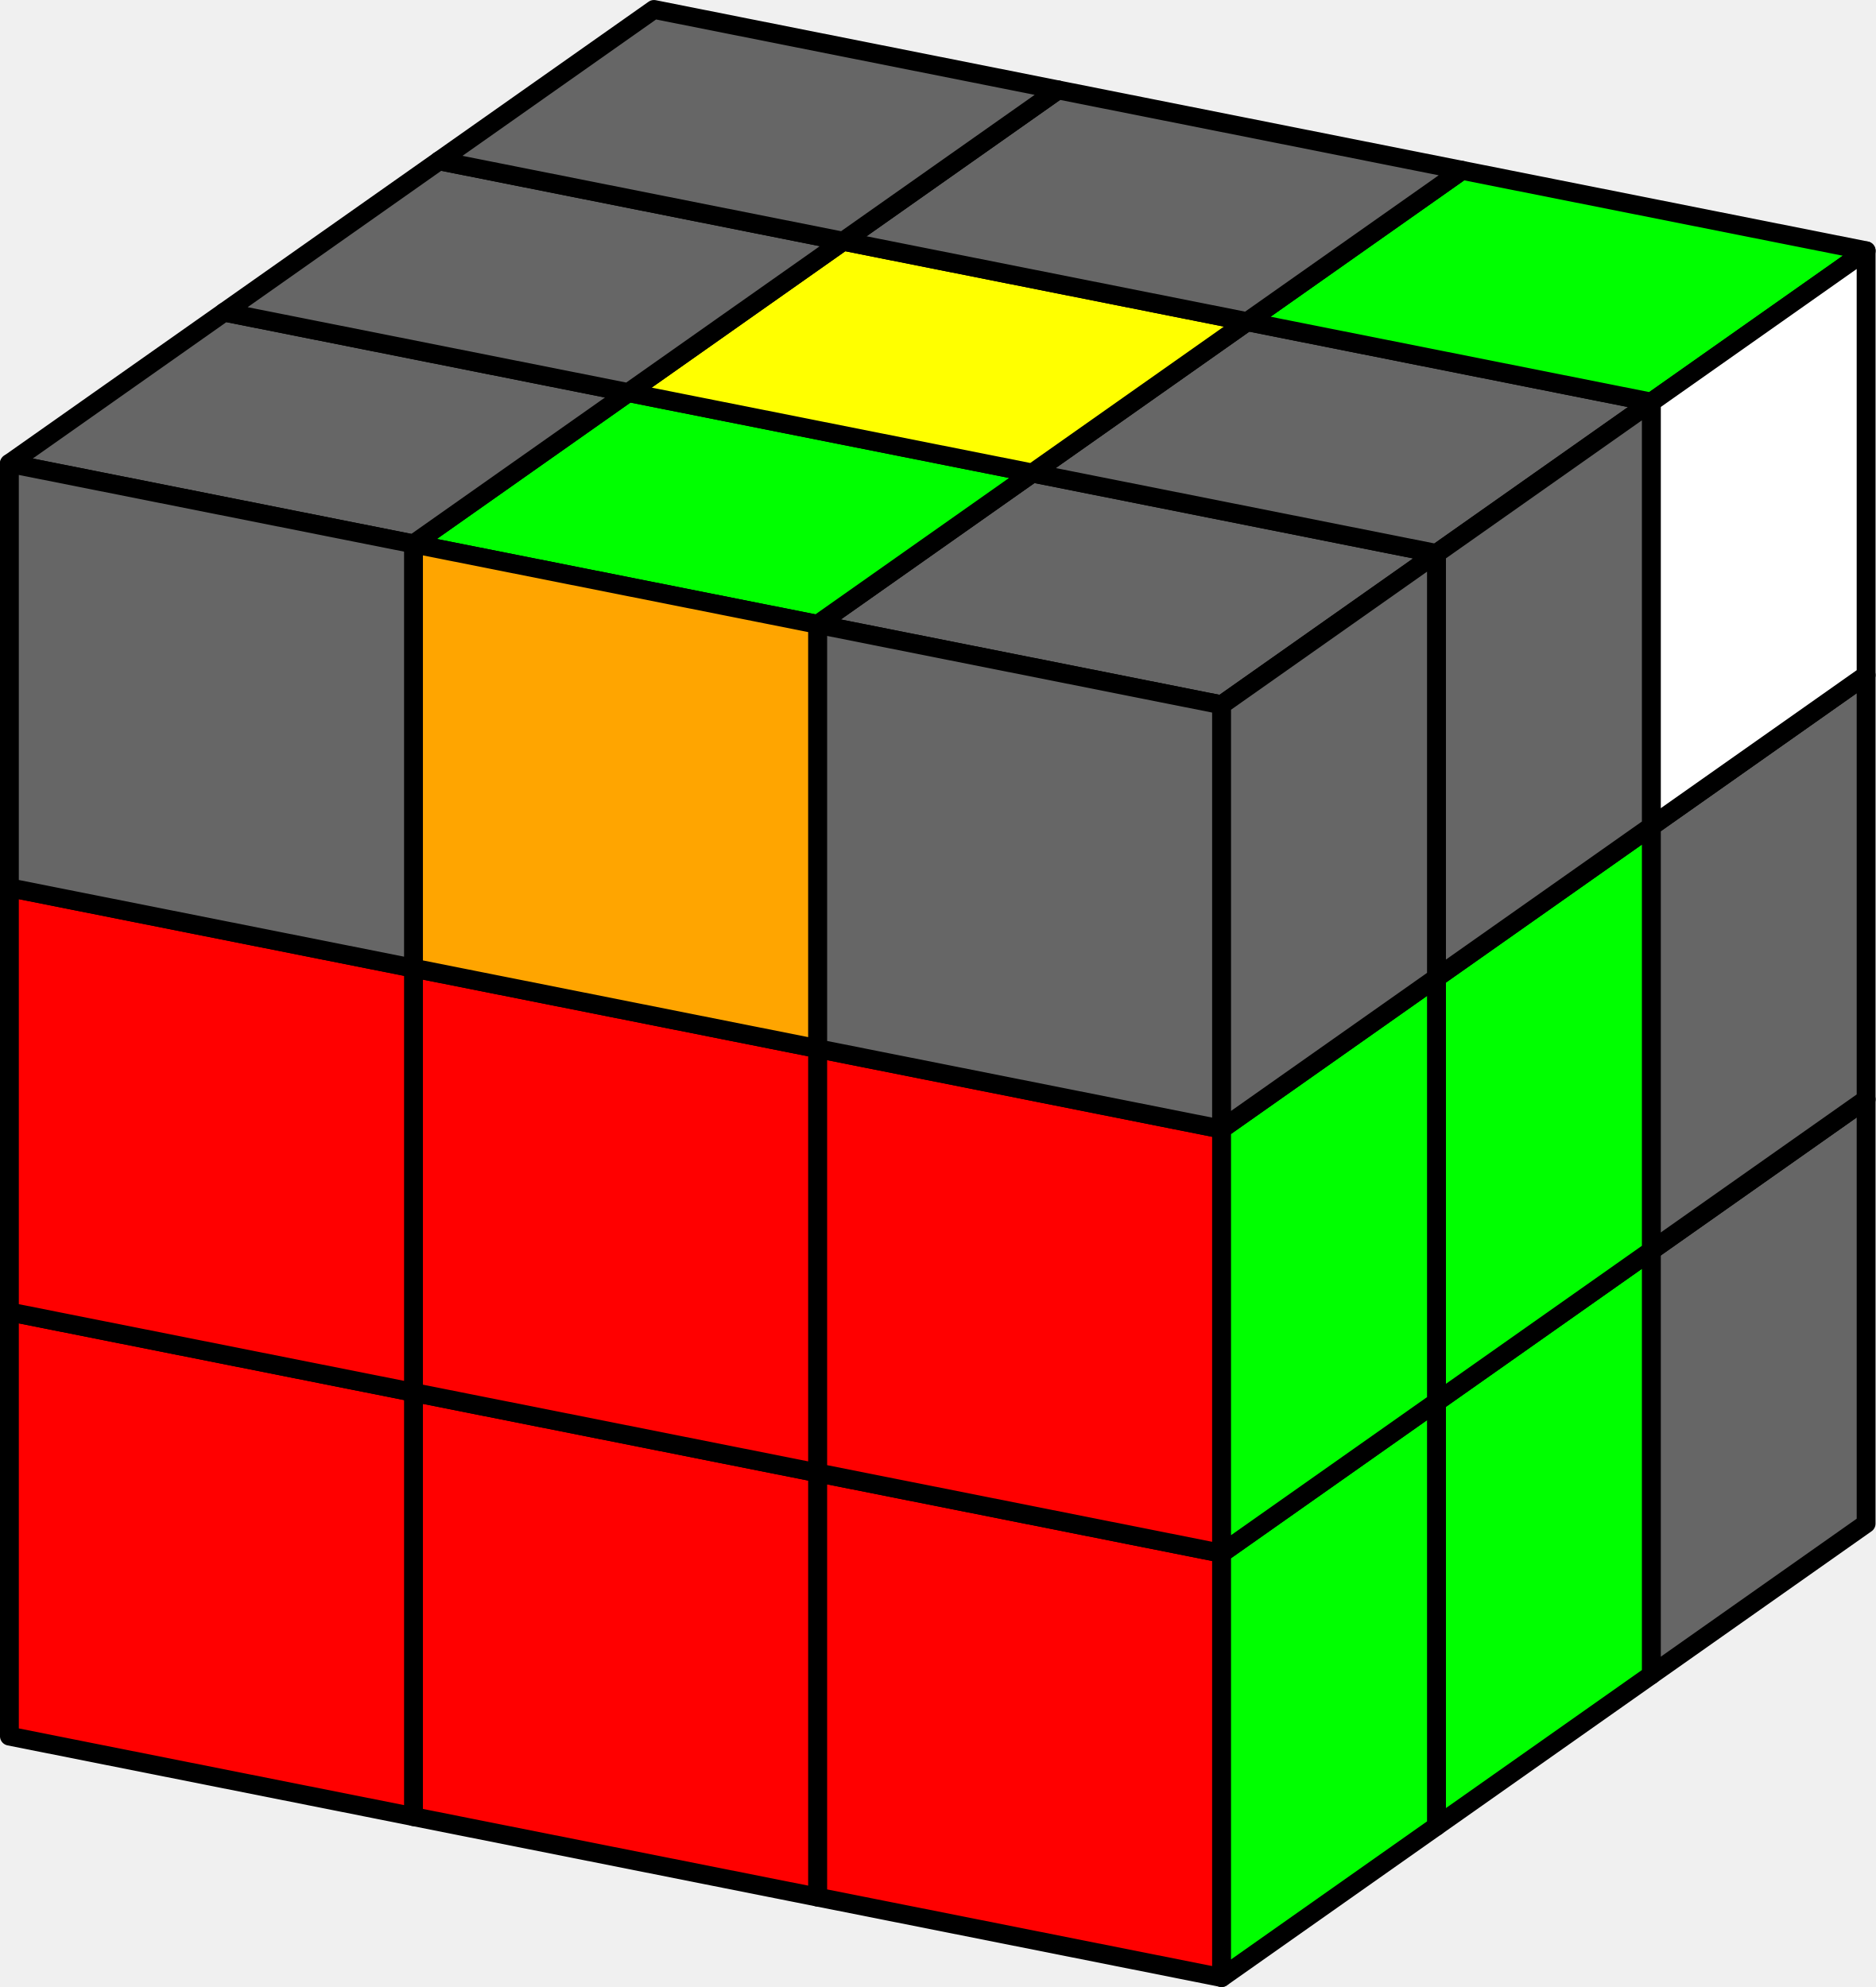
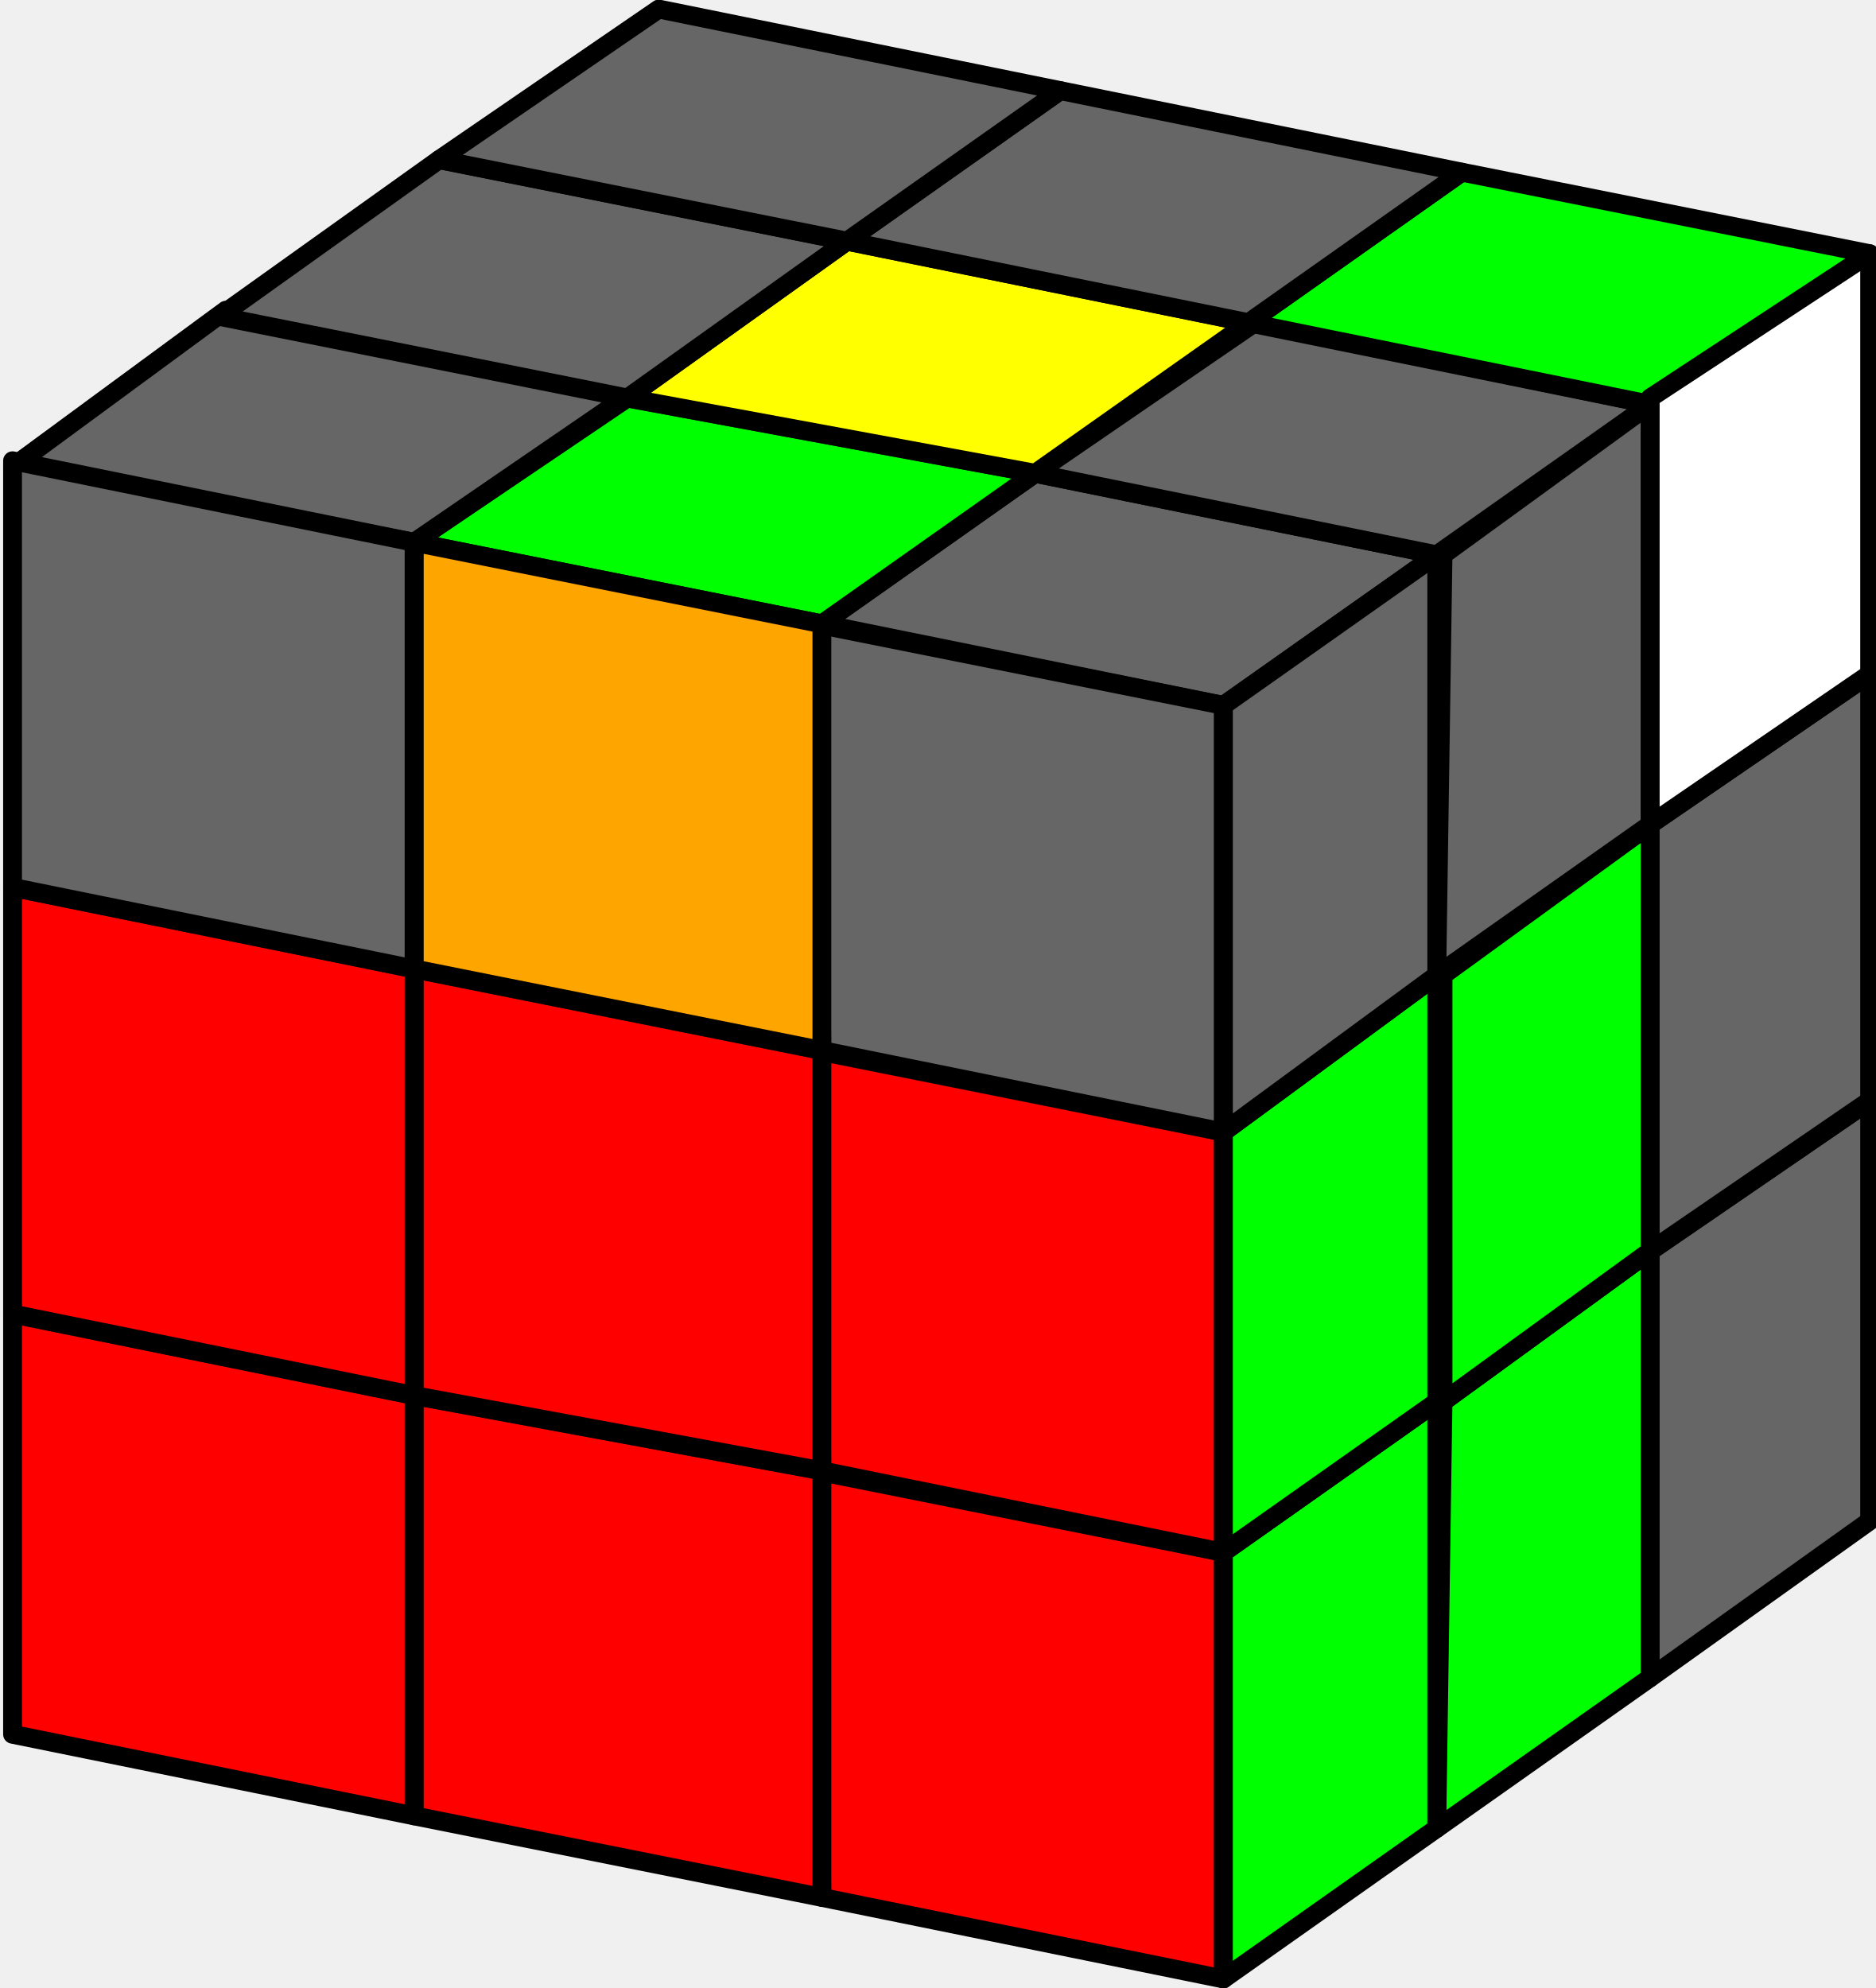
- <svg xmlns="http://www.w3.org/2000/svg" width="59.726mm" height="63.284mm" viewBox="0 0 29.863 31.642" version="1.1" id="svg5">
-   <defs id="defs2">
-     </defs>
-   <g id="layer1" transform="translate(-80.0524,-115.6786)">
-     <path style="fill:#666666;fill-opacity:1;stroke:#000000;stroke-width:0.3;stroke-linejoin:round;paint-order:fill markers stroke" id="U9" width="9.604" height="8.571" x="74.031" y="118.384" d="m 96.49,123.212 6.434,1.281 -3.421,2.41 -6.434,-1.281 z" />
-     <path style="fill:#00ff00;fill-opacity:1;stroke:#000000;stroke-width:0.3;stroke-linejoin:round;paint-order:fill markers stroke" id="U8" width="9.604" height="8.571" x="66.815" y="117.068" d="m 90.057,121.93 6.434,1.281 -3.421,2.41 -6.434,-1.281 z" />
-     <path style="fill:#666666;fill-opacity:1;stroke:#000000;stroke-width:0.3;stroke-linejoin:round;paint-order:fill markers stroke" id="U7" width="9.604" height="8.571" x="61.135" y="115.674" d="m 83.623,120.649 6.434,1.281 -3.421,2.41 -6.434,-1.281 z" />
-     <path style="fill:#666666;fill-opacity:1;stroke:#000000;stroke-width:0.3;stroke-linejoin:round;paint-order:fill markers stroke" id="U6" width="9.604" height="8.571" x="77.44" y="116.423" d="m 99.911,120.801 6.434,1.281 -3.421,2.41 -6.434,-1.281 z" />
-     <path style="fill:#ffff00;fill-opacity:1;stroke:#000000;stroke-width:0.3;stroke-linejoin:round;paint-order:fill markers stroke" id="U5" width="9.604" height="8.571" x="70.958" y="114.744" d="m 93.477,119.52 6.434,1.281 -3.421,2.41 -6.434,-1.281 z" />
-     <path style="fill:#666666;fill-opacity:1;stroke:#000000;stroke-width:0.3;stroke-linejoin:round;paint-order:fill markers stroke" id="U4" width="9.604" height="8.571" x="65.666" y="113.143" d="m 87.044,118.239 6.434,1.281 -3.421,2.41 -6.434,-1.281 z" />
-     <path style="fill:#00ff00;fill-opacity:1;stroke:#000000;stroke-width:0.3;stroke-linejoin:round;paint-order:fill markers stroke" id="U3" width="9.604" height="8.571" x="80.536" y="113.273" d="m 103.332,118.391 6.434,1.281 -3.421,2.41 -6.434,-1.281 z" />
-     <path style="fill:#666666;fill-opacity:1;stroke:#000000;stroke-width:0.3;stroke-linejoin:round;paint-order:fill markers stroke" id="U2" width="9.604" height="8.571" x="76.922" y="111.711" d="m 96.898,117.11 6.434,1.281 -3.421,2.41 -6.434,-1.281 z" />
-     <path style="fill:#666666;fill-opacity:1;stroke:#000000;stroke-width:0.3;stroke-linejoin:round;paint-order:fill markers stroke" id="U1" width="9.604" height="8.571" x="70.377" y="109.826" d="m 90.465,115.829 6.434,1.281 -3.421,2.41 -6.434,-1.281 z" />
-     <path style="fill:#ff0000;fill-opacity:1;stroke:#000000;stroke-width:0.3;stroke-linejoin:round;paint-order:fill markers stroke" id="F9" width="9.604" height="8.571" x="70.598" y="136.57" d="m 93.069,139.133 6.434,1.281 0,6.756 -6.434,-1.281 z" />
-     <path style="fill:#ff0000;fill-opacity:1;stroke:#000000;stroke-width:0.3;stroke-linejoin:round;paint-order:fill markers stroke" id="F8" width="9.604" height="8.571" x="59.792" y="135.191" d="m 86.636,137.852 6.434,1.281 v 6.756 l -6.434,-1.281 z" />
-     <path style="fill:#ff0000;fill-opacity:1;stroke:#000000;stroke-width:0.3;stroke-linejoin:round;paint-order:fill markers stroke" id="F7" width="9.604" height="8.571" x="49.532" y="131.733" d="m 80.202,136.57 6.434,1.281 v 6.756 L 80.202,143.326 Z" />
-     <path style="fill:#ff0000;fill-opacity:1;stroke:#000000;stroke-width:0.3;stroke-linejoin:round;paint-order:fill markers stroke" id="F6" width="9.604" height="8.571" x="66.726" y="127.241" d="m 93.069,132.377 6.434,1.281 v 6.756 l -6.434,-1.281 z" />
-     <path style="fill:#ff0000;fill-opacity:1;stroke:#000000;stroke-width:0.3;stroke-linejoin:round;paint-order:fill markers stroke" id="F5" width="9.604" height="8.571" x="54.695" y="124.401" d="m 86.636,131.096 6.434,1.281 v 6.756 l -6.434,-1.281 z" />
-     <path style="fill:#ff0000;fill-opacity:1;stroke:#000000;stroke-width:0.3;stroke-linejoin:round;paint-order:fill markers stroke" id="F4" width="9.604" height="8.571" x="47.053" y="122.947" d="m 80.202,129.814 6.434,1.281 -1e-6,6.756 -6.434,-1.281 z" />
-     <path style="fill:#666666;fill-opacity:1;stroke:#000000;stroke-width:0.3;stroke-linejoin:round;paint-order:fill markers stroke" id="F3" width="9.604" height="8.571" x="62.75" y="117.216" d="m 93.069,125.622 6.434,1.281 v 6.756 l -6.434,-1.281 z" />
-     <path style="fill:#ffa500;fill-opacity:1;stroke:#000000;stroke-width:0.3;stroke-linejoin:round;paint-order:fill markers stroke" id="F2" width="9.604" height="8.571" x="54.643" y="118.61" d="m 86.636,124.34 6.434,1.281 0,6.756 -6.434,-1.281 z" />
-     <path style="fill:#666666;fill-opacity:1;stroke:#000000;stroke-width:0.3;stroke-linejoin:round;paint-order:fill markers stroke" id="F1" width="9.604" height="8.571" x="46.847" y="116.39" d="m 80.202,123.059 6.434,1.281 1e-6,6.756 -6.434,-1.281 z" />
-     <path style="fill:#666666;fill-opacity:1;stroke:#000000;stroke-width:0.3;stroke-linejoin:round;paint-order:fill markers stroke" id="R9" width="9.604" height="8.571" x="90.307" y="125.742" d="m 106.344,135.595 3.421,-2.41 v 6.756 l -3.421,2.41 z" />
-     <path style="fill:#00ff00;fill-opacity:1;stroke:#000000;stroke-width:0.3;stroke-linejoin:round;paint-order:fill markers stroke" id="R8" width="9.604" height="8.571" x="83.465" y="132.377" d="m 102.924,138.005 3.421,-2.41 0,6.756 -3.421,2.41 z" />
-     <path style="fill:#00ff00;fill-opacity:1;stroke:#000000;stroke-width:0.3;stroke-linejoin:round;paint-order:fill markers stroke" id="R7" width="9.604" height="8.571" x="74.019" y="140.916" d="m 99.503,140.415 3.421,-2.41 v 6.756 l -3.421,2.41 z" />
-     <path style="fill:#666666;fill-opacity:1;stroke:#000000;stroke-width:0.3;stroke-linejoin:round;paint-order:fill markers stroke" id="R6" width="9.604" height="8.571" x="83.465" y="117.05" d="m 106.344,128.839 3.421,-2.41 v 6.756 l -3.421,2.41 z" />
-     <path style="fill:#00ff00;fill-opacity:1;stroke:#000000;stroke-width:0.3;stroke-linejoin:round;paint-order:fill markers stroke" id="R5" width="9.604" height="8.571" x="77.44" y="123.179" d="m 102.924,131.249 3.421,-2.41 v 6.756 l -3.421,2.41 z" />
-     <path style="fill:#00ff00;fill-opacity:1;stroke:#000000;stroke-width:0.3;stroke-linejoin:round;paint-order:fill markers stroke" id="path1985" width="9.604" height="8.571" x="68.972" y="132.37" d="m 99.503,133.659 3.421,-2.41 v 6.756 l -3.421,2.41 z" />
-     <path style="fill:#ffffff;fill-opacity:1;stroke:#000000;stroke-width:0.3;stroke-linejoin:round;paint-order:fill markers stroke" id="R3" width="9.604" height="8.571" x="80.861" y="107.257" d="m 106.344,122.083 3.421,-2.41 v 6.756 l -3.421,2.41 z" />
-     <path style="fill:#666666;fill-opacity:1;stroke:#000000;stroke-width:0.3;stroke-linejoin:round;paint-order:fill markers stroke" id="R2" width="9.604" height="8.571" x="74.019" y="112.077" d="m 102.924,124.493 3.421,-2.41 0,6.756 -3.421,2.41 z" />
-     <path style="fill:#666666;fill-opacity:1;stroke:#000000;stroke-width:0.3;stroke-linejoin:round;paint-order:fill markers stroke" id="R1" width="9.604" height="8.571" x="65.241" y="119.306" d="m 99.503,126.903 3.421,-2.41 v 6.756 l -3.421,2.41 z" />
+ <svg xmlns="http://www.w3.org/2000/svg" width="225.7" height="239.2" viewBox="0 0 29.9 31.6">
+   <g stroke="#000000" stroke-linejoin="round" stroke-width="0.3" paint-order="fill markers stroke">
+     <path fill="#666666" d="m96.5 123.2 6.4 1.3-3.4 2.4-6.4-1.3z" transform="translate(-80 -115.7)" />
+     <path fill="#00ff00" d="m90 122 6.5 1.2-3.4 2.4-6.5-1.3z" transform="translate(-80 -115.7)" />
+     <path fill="#666666" d="m83.6 120.6 6.5 1.3-3.5 2.4-6.4-1.2z" transform="translate(-80 -115.7)" />
+     <path fill="#666666" d="m100 120.8 6.3 1.3-3.4 2.4-6.4-1.3z" transform="translate(-80 -115.7)" />
+     <path fill="#ffff00" d="m93.5 119.5 6.4 1.3-3.4 2.4L90 122z" transform="translate(-80 -115.7)" />
+     <path fill="#666666" d="m87 118.2 6.5 1.3L90 122l-6.5-1.3z" transform="translate(-80 -115.7)" />
+     <path fill="#00ff00" d="m103.3 118.4 6.5 1.3-3.5 2.4-6.4-1.3z" transform="translate(-80 -115.7)" />
+     <path fill="#666666" d="m96.9 117.1 6.4 1.3-3.4 2.4-6.4-1.3z" transform="translate(-80 -115.7)" />
+     <path fill="#666666" d="m90.5 115.8 6.4 1.3-3.4 2.4-6.5-1.3z" transform="translate(-80 -115.7)" />
+     <path fill="#ff0000" d="m93 139.1 6.5 1.3v6.8l-6.4-1.3z" transform="translate(-80 -115.7)" />
+     <path fill="#ff0000" d="m86.6 137.9 6.5 1.2v6.8l-6.5-1.3z" transform="translate(-80 -115.7)" />
+     <path fill="#ff0000" d="m80.2 136.6 6.4 1.3v6.7l-6.4-1.3Z" transform="translate(-80 -115.7)" />
+     <path fill="#ff0000" d="m93 132.4 6.5 1.3v6.7l-6.4-1.3z" transform="translate(-80 -115.7)" />
+     <path fill="#ff0000" d="m86.6 131.1 6.5 1.3v6.7l-6.5-1.2z" transform="translate(-80 -115.7)" />
+     <path fill="#ff0000" d="m80.2 129.8 6.4 1.3v6.8l-6.4-1.3z" transform="translate(-80 -115.7)" />
+     <path fill="#666666" d="m93 125.6 6.5 1.3v6.8l-6.4-1.3z" transform="translate(-80 -115.7)" />
+     <path fill="#ffa500" d="m86.6 124.3 6.5 1.3v6.8l-6.5-1.3z" transform="translate(-80 -115.7)" />
+     <path fill="#666666" d="m80.2 123 6.4 1.3v6.8l-6.4-1.3z" transform="translate(-80 -115.7)" />
+     <path fill="#666666" d="m106.3 135.6 3.5-2.4v6.7l-3.5 2.5z" transform="translate(-80 -115.7)" />
+     <path fill="#00ff00" d="m103 138 3.3-2.4v6.8l-3.4 2.4z" transform="translate(-80 -115.7)" />
+     <path fill="#00ff00" d="m99.5 140.4 3.4-2.4v6.8l-3.4 2.4z" transform="translate(-80 -115.7)" />
+     <path fill="#666666" d="m106.3 128.8 3.5-2.4v6.8l-3.5 2.4z" transform="translate(-80 -115.7)" />
+     <path fill="#00ff00" d="m103 131.2 3.3-2.4v6.8L103 138z" transform="translate(-80 -115.7)" />
+     <path fill="#00ff00" d="m99.5 133.7 3.4-2.5v6.8l-3.4 2.4z" transform="translate(-80 -115.7)" />
+     <path fill="#ffffff" d="m106.3 122 3.5-2.3v6.7l-3.5 2.4z" transform="translate(-80 -115.7)" />
+     <path fill="#666666" d="m103 124.5 3.3-2.4v6.7l-3.4 2.4z" transform="translate(-80 -115.7)" />
+     <path fill="#666666" d="m99.5 126.9 3.4-2.4v6.7l-3.4 2.5z" transform="translate(-80 -115.7)" />
  </g>
</svg>
